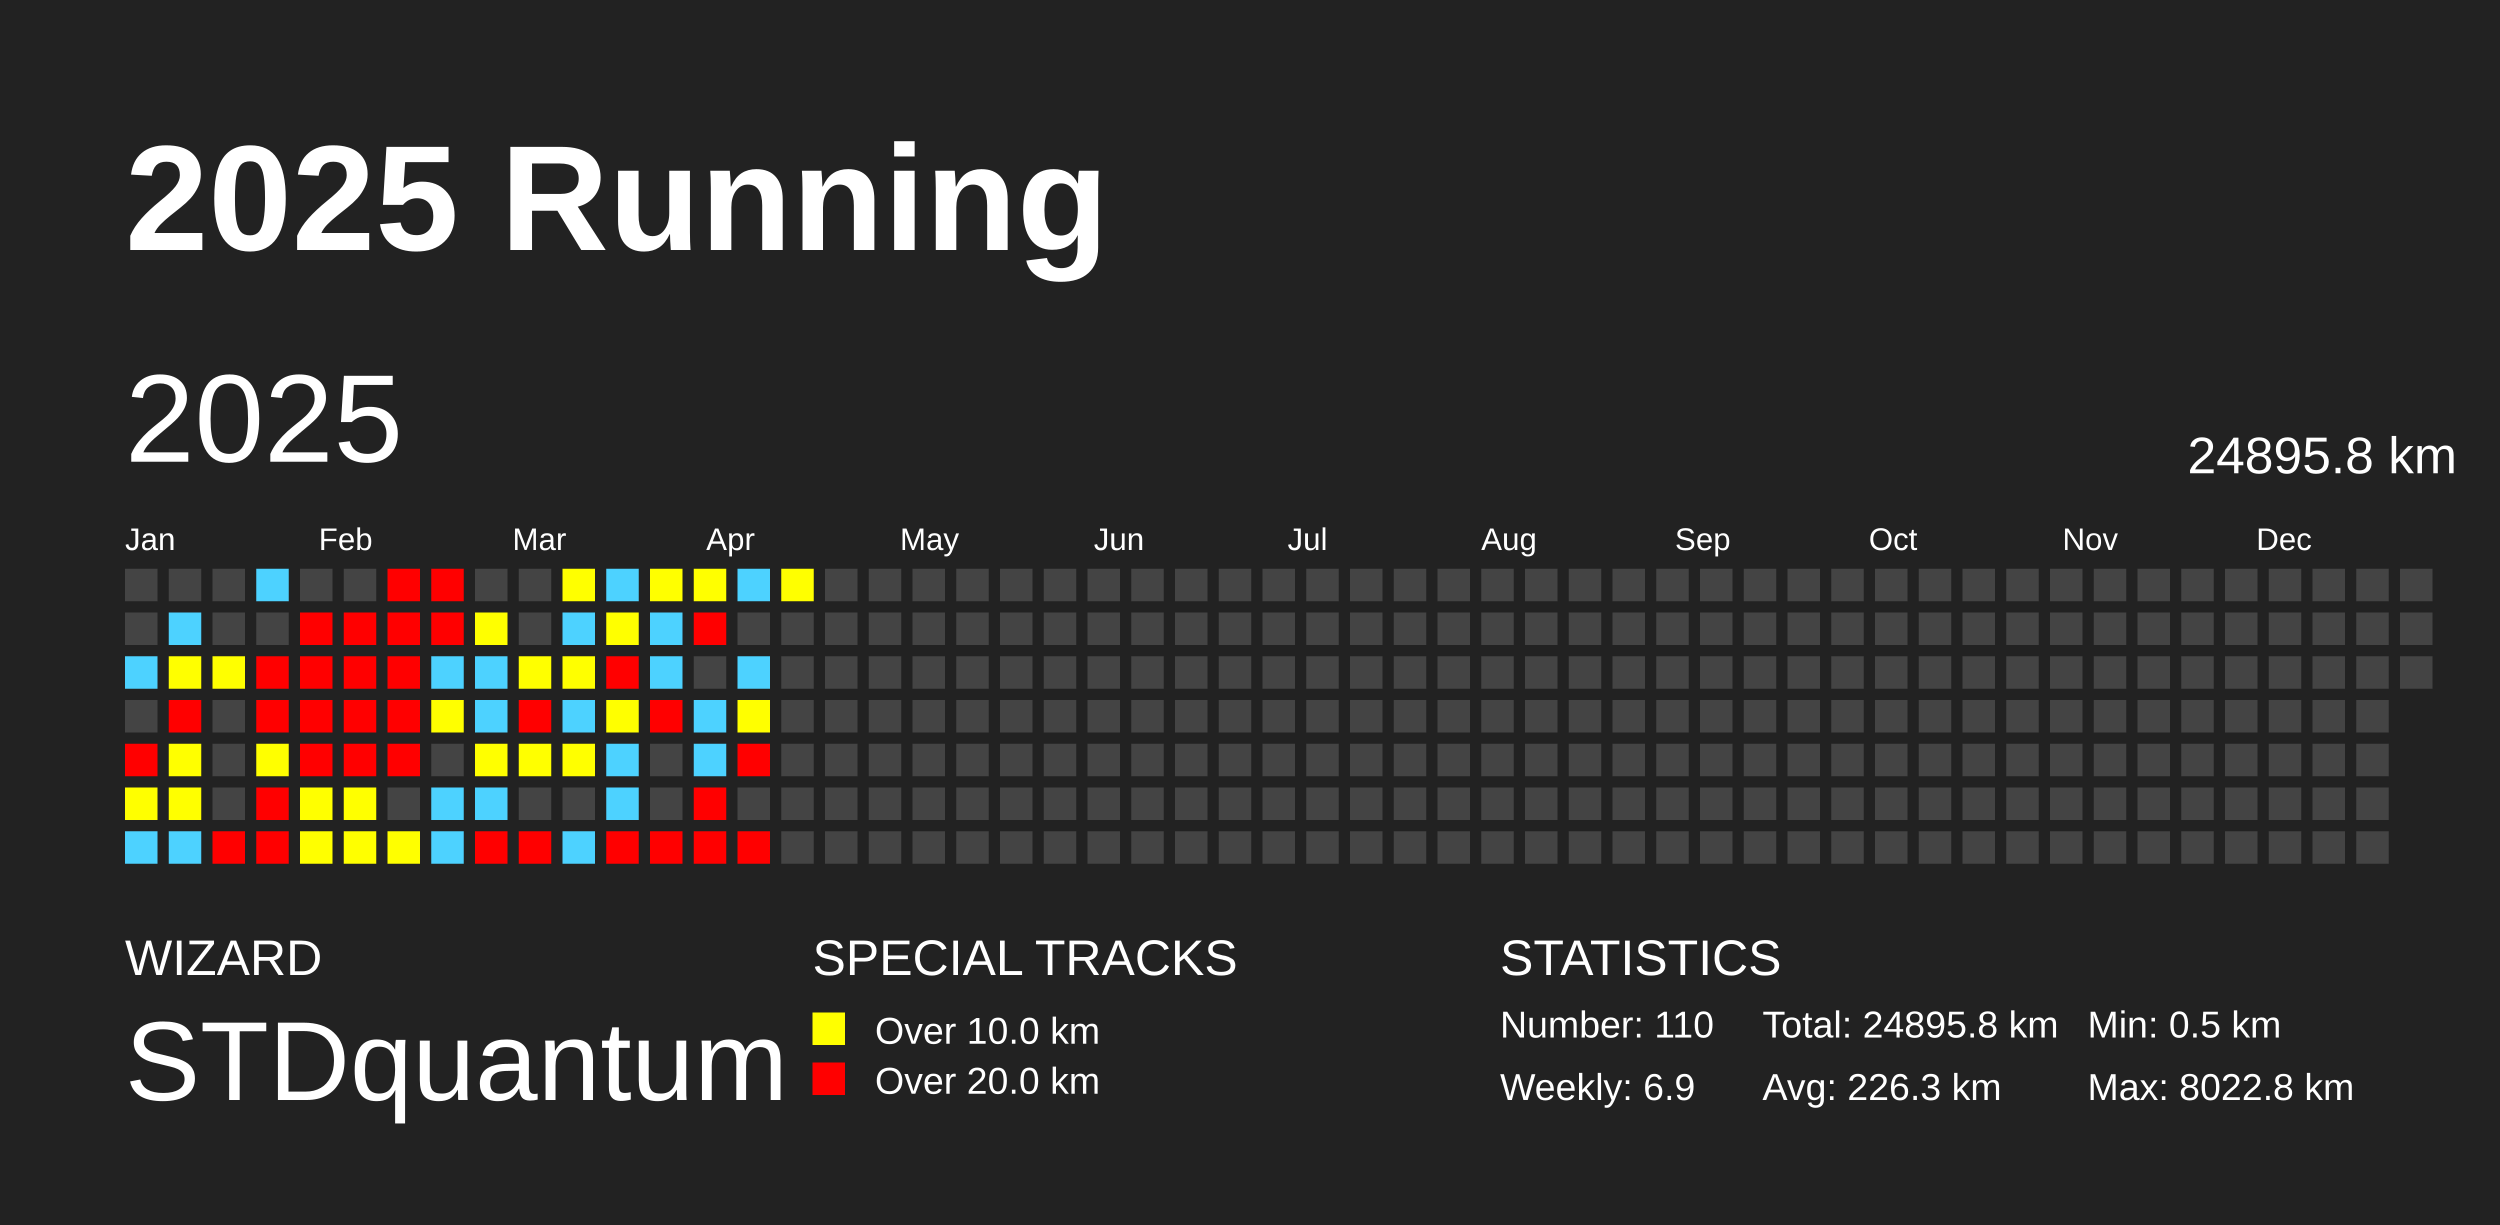
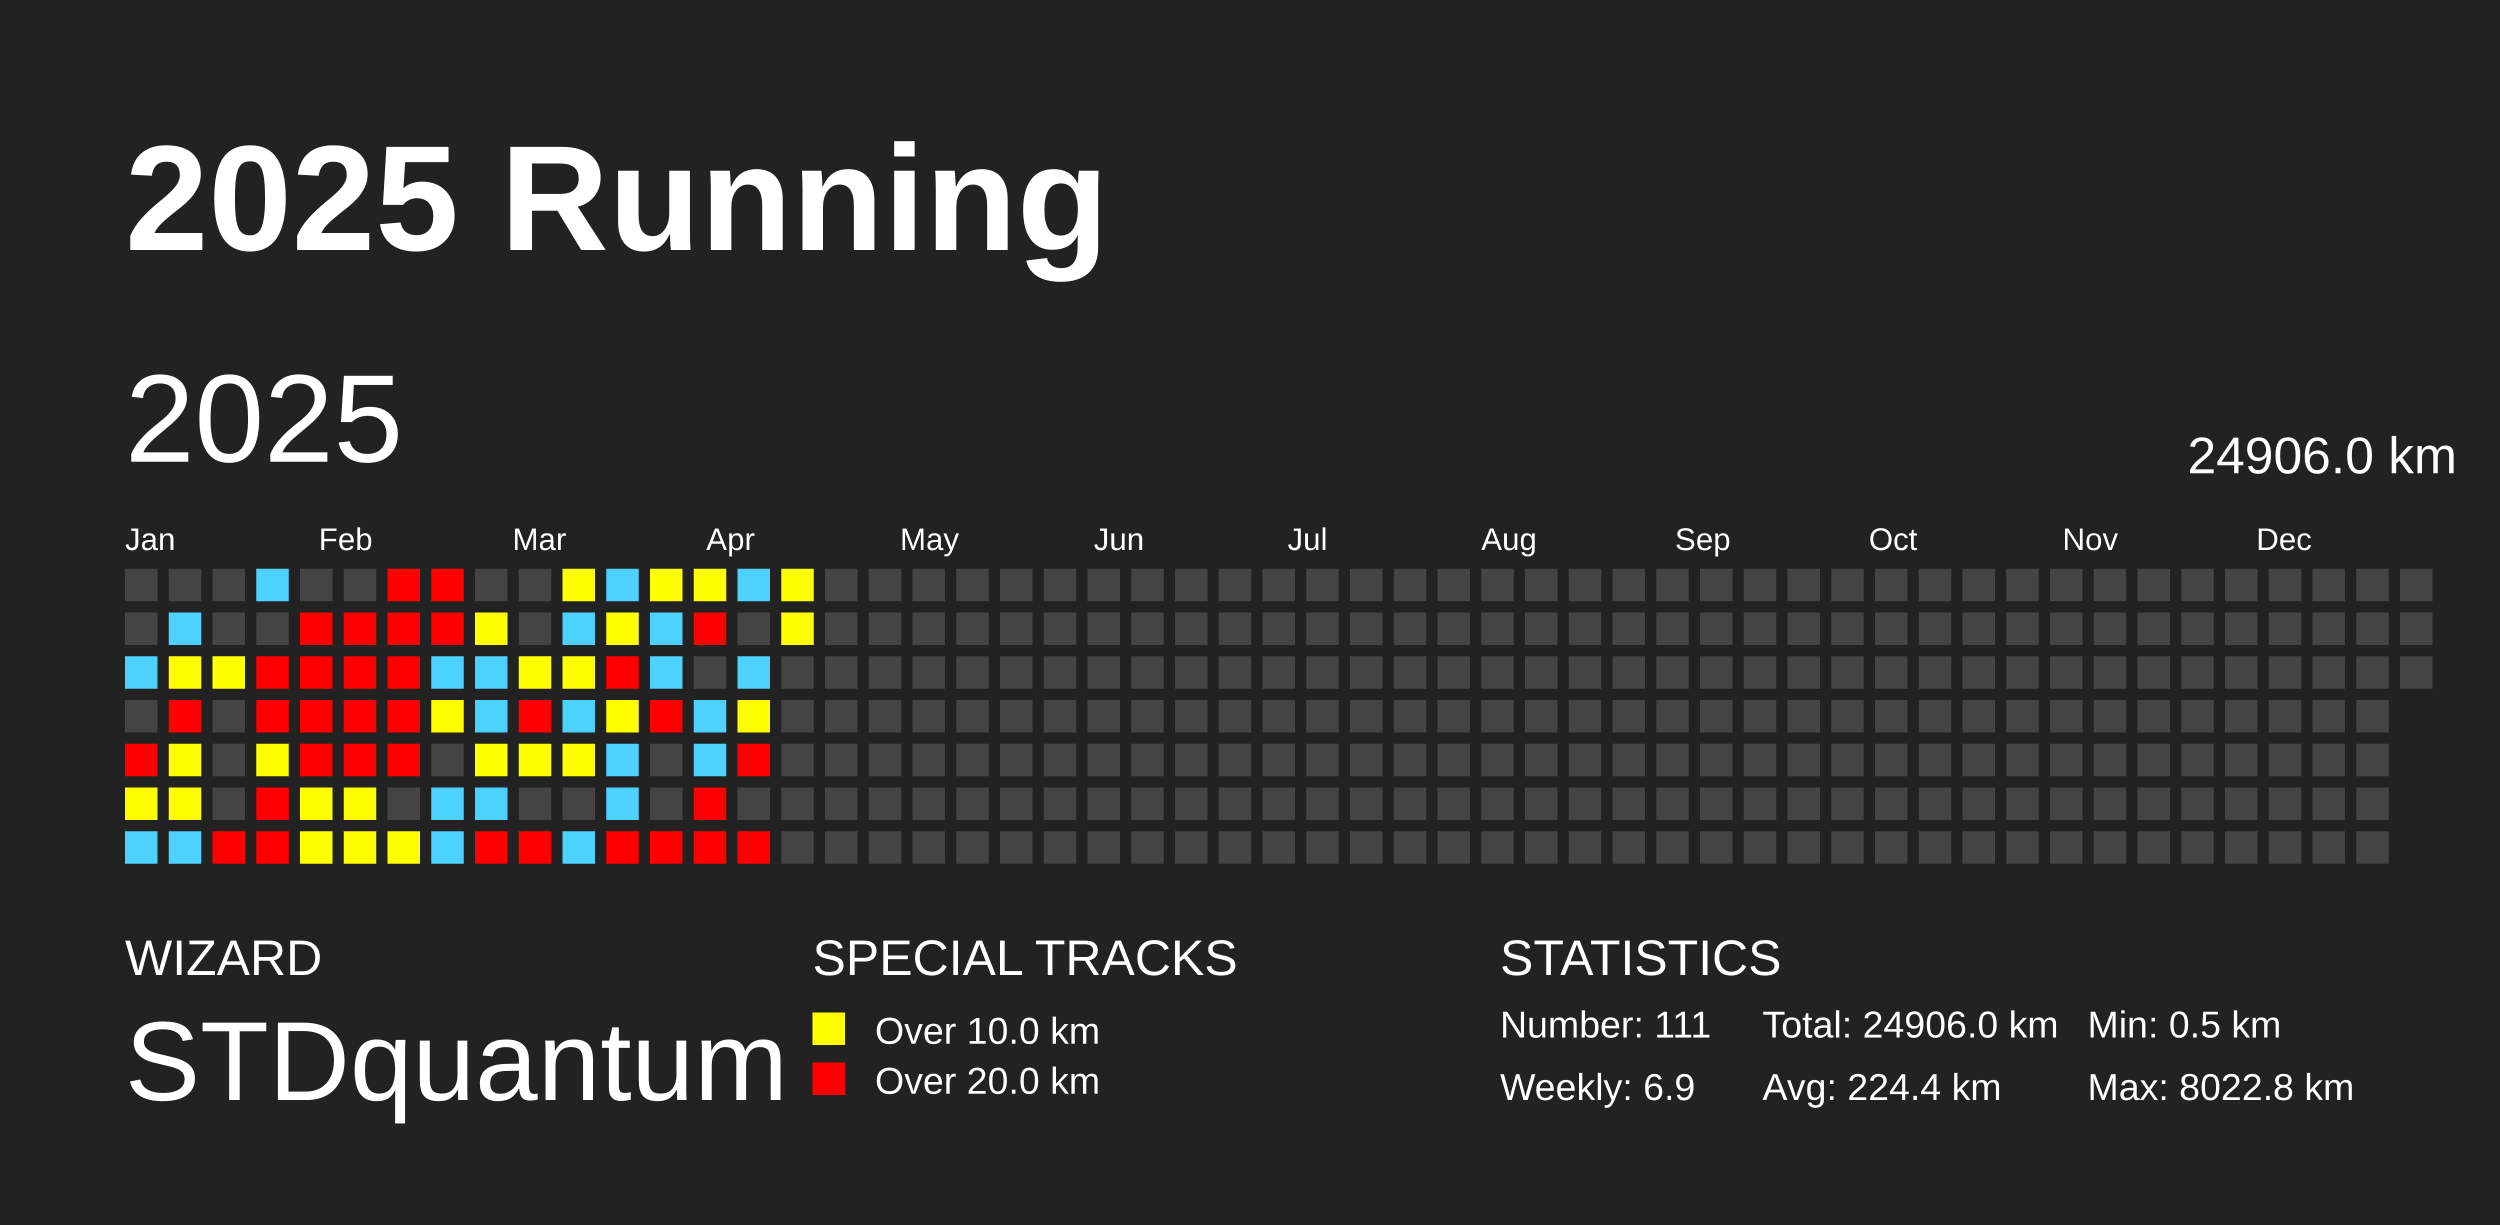
<svg xmlns="http://www.w3.org/2000/svg" baseProfile="full" height="98mm" version="1.1" viewBox="0,0,200,98" width="200mm">
  <defs />
  <rect fill="#222222" height="98" width="200" x="0" y="0" />
  <text fill="#FFFFFF" style="font-size:12px; font-family:Arial; font-weight:bold;" x="10" y="20">2025 Running</text>
  <text fill="#FFFFFF" style="font-size:4px; font-family:Arial" x="10" y="78">WIZARD</text>
  <text fill="#FFFFFF" style="font-size:9px; font-family:Arial" x="10" y="88">STDquantum</text>
  <text fill="#FFFFFF" style="font-size:4px; font-family:Arial" x="65" y="78">SPECIAL TRACKS</text>
  <rect fill="yellow" height="2.6" width="2.6" x="65" y="81" />
  <text fill="#FFFFFF" style="font-size:3px; font-family:Arial" x="70" y="83.5">Over 10.0 km</text>
  <rect fill="red" height="2.6" width="2.6" x="65" y="85" />
  <text fill="#FFFFFF" style="font-size:3px; font-family:Arial" x="70" y="87.5">Over 20.0 km</text>
  <text fill="#FFFFFF" style="font-size:4px; font-family:Arial" x="120" y="78">STATISTICS</text>
-   <text fill="#FFFFFF" style="font-size:3px; font-family:Arial" x="120" y="83">Number: 110</text>
+   <text fill="#FFFFFF" style="font-size:3px; font-family:Arial" x="120" y="83">Number: 111</text>
  <text fill="#FFFFFF" style="font-size:3px; font-family:Arial" x="120" y="88">Weekly: 6.9</text>
-   <text fill="#FFFFFF" style="font-size:3px; font-family:Arial" x="141" y="83">Total: 24895.8 km</text>
-   <text fill="#FFFFFF" style="font-size:3px; font-family:Arial" x="141" y="88">Avg: 226.3 km</text>
+   <text fill="#FFFFFF" style="font-size:3px; font-family:Arial" x="141" y="83">Total: 24906.0 km</text>
+   <text fill="#FFFFFF" style="font-size:3px; font-family:Arial" x="141" y="88">Avg: 224.4 km</text>
  <text fill="#FFFFFF" style="font-size:3px; font-family:Arial" x="167" y="83">Min: 0.5 km</text>
  <text fill="#FFFFFF" style="font-size:3px; font-family:Arial" x="167" y="88">Max: 8022.8 km</text>
  <text dominant-baseline="hanging" fill="#FFFFFF" style="font-size:10.0px; font-family:Arial;" x="10" y="30">2025</text>
-   <text dominant-baseline="hanging" fill="#FFFFFF" style="font-size:4.125px; font-family:Arial;" x="175" y="35">24895.8 km</text>
+   <text dominant-baseline="hanging" fill="#FFFFFF" style="font-size:4.125px; font-family:Arial;" x="175" y="35">24906.0 km</text>
  <text fill="#FFFFFF" style="font-size:2.5px; font-family:Arial" x="10.0" y="44">Jan</text>
  <text fill="#FFFFFF" style="font-size:2.5px; font-family:Arial" x="25.5" y="44">Feb</text>
  <text fill="#FFFFFF" style="font-size:2.5px; font-family:Arial" x="41.0" y="44">Mar</text>
  <text fill="#FFFFFF" style="font-size:2.5px; font-family:Arial" x="56.5" y="44">Apr</text>
  <text fill="#FFFFFF" style="font-size:2.5px; font-family:Arial" x="72.0" y="44">May</text>
  <text fill="#FFFFFF" style="font-size:2.5px; font-family:Arial" x="87.5" y="44">Jun</text>
  <text fill="#FFFFFF" style="font-size:2.5px; font-family:Arial" x="103.0" y="44">Jul</text>
  <text fill="#FFFFFF" style="font-size:2.5px; font-family:Arial" x="118.5" y="44">Aug</text>
  <text fill="#FFFFFF" style="font-size:2.5px; font-family:Arial" x="134.0" y="44">Sep</text>
  <text fill="#FFFFFF" style="font-size:2.5px; font-family:Arial" x="149.5" y="44">Oct</text>
  <text fill="#FFFFFF" style="font-size:2.5px; font-family:Arial" x="165.0" y="44">Nov</text>
  <text fill="#FFFFFF" style="font-size:2.5px; font-family:Arial" x="180.5" y="44">Dec</text>
  <rect fill="#444444" height="2.6" width="2.6" x="10.0" y="45.5" />
  <rect fill="#444444" height="2.6" width="2.6" x="10.0" y="49.0" />
  <rect fill="#4dd2ff" height="2.6" width="2.6" x="10.0" y="52.5" />
  <rect fill="#444444" height="2.6" width="2.6" x="10.0" y="56.0" />
  <rect fill="red" height="2.6" width="2.6" x="10.0" y="59.5" />
  <rect fill="#ffff00" height="2.6" width="2.6" x="10.0" y="63.0" />
  <rect fill="#4dd2ff" height="2.6" width="2.6" x="10.0" y="66.5" />
  <rect fill="#444444" height="2.6" width="2.6" x="13.5" y="45.5" />
  <rect fill="#4dd2ff" height="2.6" width="2.6" x="13.5" y="49.0" />
  <rect fill="#ffff00" height="2.6" width="2.6" x="13.5" y="52.5" />
  <rect fill="red" height="2.6" width="2.6" x="13.5" y="56.0" />
  <rect fill="#ffff00" height="2.6" width="2.6" x="13.5" y="59.5" />
  <rect fill="#ffff00" height="2.6" width="2.6" x="13.5" y="63.0" />
  <rect fill="#4dd2ff" height="2.6" width="2.6" x="13.5" y="66.5" />
  <rect fill="#444444" height="2.6" width="2.6" x="17.0" y="45.5" />
  <rect fill="#444444" height="2.6" width="2.6" x="17.0" y="49.0" />
  <rect fill="#ffff00" height="2.6" width="2.6" x="17.0" y="52.5" />
  <rect fill="#444444" height="2.6" width="2.6" x="17.0" y="56.0" />
  <rect fill="#444444" height="2.6" width="2.6" x="17.0" y="59.5" />
  <rect fill="#444444" height="2.6" width="2.6" x="17.0" y="63.0" />
  <rect fill="red" height="2.6" width="2.6" x="17.0" y="66.5" />
  <rect fill="#4dd2ff" height="2.6" width="2.6" x="20.5" y="45.5" />
  <rect fill="#444444" height="2.6" width="2.6" x="20.5" y="49.0" />
  <rect fill="red" height="2.6" width="2.6" x="20.5" y="52.5" />
  <rect fill="red" height="2.6" width="2.6" x="20.5" y="56.0" />
  <rect fill="#ffff00" height="2.6" width="2.6" x="20.5" y="59.5" />
  <rect fill="red" height="2.6" width="2.6" x="20.5" y="63.0" />
  <rect fill="red" height="2.6" width="2.6" x="20.5" y="66.5" />
  <rect fill="#444444" height="2.6" width="2.6" x="24.0" y="45.5" />
  <rect fill="red" height="2.6" width="2.6" x="24.0" y="49.0" />
  <rect fill="red" height="2.6" width="2.6" x="24.0" y="52.5" />
  <rect fill="red" height="2.6" width="2.6" x="24.0" y="56.0" />
  <rect fill="red" height="2.6" width="2.6" x="24.0" y="59.5" />
  <rect fill="#ffff00" height="2.6" width="2.6" x="24.0" y="63.0" />
  <rect fill="#ffff00" height="2.6" width="2.6" x="24.0" y="66.5" />
  <rect fill="#444444" height="2.6" width="2.6" x="27.5" y="45.5" />
  <rect fill="red" height="2.6" width="2.6" x="27.5" y="49.0" />
  <rect fill="red" height="2.6" width="2.6" x="27.5" y="52.5" />
  <rect fill="red" height="2.6" width="2.6" x="27.5" y="56.0" />
  <rect fill="red" height="2.6" width="2.6" x="27.5" y="59.5" />
  <rect fill="#ffff00" height="2.6" width="2.6" x="27.5" y="63.0" />
  <rect fill="#ffff00" height="2.6" width="2.6" x="27.5" y="66.5" />
  <rect fill="red" height="2.6" width="2.6" x="31.0" y="45.5" />
  <rect fill="red" height="2.6" width="2.6" x="31.0" y="49.0" />
  <rect fill="red" height="2.6" width="2.6" x="31.0" y="52.5" />
  <rect fill="red" height="2.6" width="2.6" x="31.0" y="56.0" />
  <rect fill="red" height="2.6" width="2.6" x="31.0" y="59.5" />
  <rect fill="#444444" height="2.6" width="2.6" x="31.0" y="63.0" />
  <rect fill="#ffff00" height="2.6" width="2.6" x="31.0" y="66.5" />
  <rect fill="red" height="2.6" width="2.6" x="34.5" y="45.5" />
  <rect fill="red" height="2.6" width="2.6" x="34.5" y="49.0" />
  <rect fill="#4dd2ff" height="2.6" width="2.6" x="34.5" y="52.5" />
  <rect fill="#ffff00" height="2.6" width="2.6" x="34.5" y="56.0" />
  <rect fill="#444444" height="2.6" width="2.6" x="34.5" y="59.5" />
  <rect fill="#4dd2ff" height="2.6" width="2.6" x="34.5" y="63.0" />
  <rect fill="#4dd2ff" height="2.6" width="2.6" x="34.5" y="66.5" />
  <rect fill="#444444" height="2.6" width="2.6" x="38.0" y="45.5" />
  <rect fill="#ffff00" height="2.6" width="2.6" x="38.0" y="49.0" />
  <rect fill="#4dd2ff" height="2.6" width="2.6" x="38.0" y="52.5" />
  <rect fill="#4dd2ff" height="2.6" width="2.6" x="38.0" y="56.0" />
  <rect fill="#ffff00" height="2.6" width="2.6" x="38.0" y="59.5" />
  <rect fill="#4dd2ff" height="2.6" width="2.6" x="38.0" y="63.0" />
  <rect fill="red" height="2.6" width="2.6" x="38.0" y="66.5" />
  <rect fill="#444444" height="2.6" width="2.6" x="41.5" y="45.5" />
  <rect fill="#444444" height="2.6" width="2.6" x="41.5" y="49.0" />
  <rect fill="#ffff00" height="2.6" width="2.6" x="41.5" y="52.5" />
  <rect fill="red" height="2.6" width="2.6" x="41.5" y="56.0" />
  <rect fill="#ffff00" height="2.6" width="2.6" x="41.5" y="59.5" />
  <rect fill="#444444" height="2.6" width="2.6" x="41.5" y="63.0" />
  <rect fill="red" height="2.6" width="2.6" x="41.5" y="66.5" />
  <rect fill="#ffff00" height="2.6" width="2.6" x="45.0" y="45.5" />
  <rect fill="#4dd2ff" height="2.6" width="2.6" x="45.0" y="49.0" />
  <rect fill="#ffff00" height="2.6" width="2.6" x="45.0" y="52.5" />
  <rect fill="#4dd2ff" height="2.6" width="2.6" x="45.0" y="56.0" />
  <rect fill="#ffff00" height="2.6" width="2.6" x="45.0" y="59.5" />
  <rect fill="#444444" height="2.6" width="2.6" x="45.0" y="63.0" />
  <rect fill="#4dd2ff" height="2.6" width="2.6" x="45.0" y="66.5" />
  <rect fill="#4dd2ff" height="2.6" width="2.6" x="48.5" y="45.5" />
  <rect fill="#ffff00" height="2.6" width="2.6" x="48.5" y="49.0" />
  <rect fill="red" height="2.6" width="2.6" x="48.5" y="52.5" />
  <rect fill="#ffff00" height="2.6" width="2.6" x="48.5" y="56.0" />
  <rect fill="#4dd2ff" height="2.6" width="2.6" x="48.5" y="59.5" />
  <rect fill="#4dd2ff" height="2.6" width="2.6" x="48.5" y="63.0" />
  <rect fill="red" height="2.6" width="2.6" x="48.5" y="66.5" />
  <rect fill="#ffff00" height="2.6" width="2.6" x="52.0" y="45.5" />
  <rect fill="#4dd2ff" height="2.6" width="2.6" x="52.0" y="49.0" />
  <rect fill="#4dd2ff" height="2.6" width="2.6" x="52.0" y="52.5" />
  <rect fill="red" height="2.6" width="2.6" x="52.0" y="56.0" />
  <rect fill="#444444" height="2.6" width="2.6" x="52.0" y="59.5" />
  <rect fill="#444444" height="2.6" width="2.6" x="52.0" y="63.0" />
  <rect fill="red" height="2.6" width="2.6" x="52.0" y="66.5" />
  <rect fill="#ffff00" height="2.6" width="2.6" x="55.5" y="45.5" />
  <rect fill="red" height="2.6" width="2.6" x="55.5" y="49.0" />
  <rect fill="#444444" height="2.6" width="2.6" x="55.5" y="52.5" />
  <rect fill="#4dd2ff" height="2.6" width="2.6" x="55.5" y="56.0" />
  <rect fill="#4dd2ff" height="2.6" width="2.6" x="55.5" y="59.5" />
  <rect fill="red" height="2.6" width="2.6" x="55.5" y="63.0" />
  <rect fill="red" height="2.6" width="2.6" x="55.5" y="66.5" />
  <rect fill="#4dd2ff" height="2.6" width="2.6" x="59.0" y="45.5" />
  <rect fill="#444444" height="2.6" width="2.6" x="59.0" y="49.0" />
  <rect fill="#4dd2ff" height="2.6" width="2.6" x="59.0" y="52.5" />
  <rect fill="#ffff00" height="2.6" width="2.6" x="59.0" y="56.0" />
  <rect fill="red" height="2.6" width="2.6" x="59.0" y="59.5" />
  <rect fill="#444444" height="2.6" width="2.6" x="59.0" y="63.0" />
  <rect fill="red" height="2.6" width="2.6" x="59.0" y="66.5" />
  <rect fill="#ffff00" height="2.6" width="2.6" x="62.5" y="45.5" />
-   <rect fill="#444444" height="2.6" width="2.6" x="62.5" y="49.0" />
+   <rect fill="#ffff00" height="2.6" width="2.6" x="62.5" y="49.0" />
  <rect fill="#444444" height="2.6" width="2.6" x="62.5" y="52.5" />
  <rect fill="#444444" height="2.6" width="2.6" x="62.5" y="56.0" />
  <rect fill="#444444" height="2.6" width="2.6" x="62.5" y="59.5" />
  <rect fill="#444444" height="2.6" width="2.6" x="62.5" y="63.0" />
  <rect fill="#444444" height="2.6" width="2.6" x="62.5" y="66.5" />
  <rect fill="#444444" height="2.6" width="2.6" x="66.0" y="45.5" />
  <rect fill="#444444" height="2.6" width="2.6" x="66.0" y="49.0" />
  <rect fill="#444444" height="2.6" width="2.6" x="66.0" y="52.5" />
  <rect fill="#444444" height="2.6" width="2.6" x="66.0" y="56.0" />
  <rect fill="#444444" height="2.6" width="2.6" x="66.0" y="59.5" />
  <rect fill="#444444" height="2.6" width="2.6" x="66.0" y="63.0" />
  <rect fill="#444444" height="2.6" width="2.6" x="66.0" y="66.5" />
  <rect fill="#444444" height="2.6" width="2.6" x="69.5" y="45.5" />
  <rect fill="#444444" height="2.6" width="2.6" x="69.5" y="49.0" />
  <rect fill="#444444" height="2.6" width="2.6" x="69.5" y="52.5" />
  <rect fill="#444444" height="2.6" width="2.6" x="69.5" y="56.0" />
  <rect fill="#444444" height="2.6" width="2.6" x="69.5" y="59.5" />
  <rect fill="#444444" height="2.6" width="2.6" x="69.5" y="63.0" />
  <rect fill="#444444" height="2.6" width="2.6" x="69.5" y="66.5" />
  <rect fill="#444444" height="2.6" width="2.6" x="73.0" y="45.5" />
  <rect fill="#444444" height="2.6" width="2.6" x="73.0" y="49.0" />
  <rect fill="#444444" height="2.6" width="2.6" x="73.0" y="52.5" />
  <rect fill="#444444" height="2.6" width="2.6" x="73.0" y="56.0" />
  <rect fill="#444444" height="2.6" width="2.6" x="73.0" y="59.5" />
  <rect fill="#444444" height="2.6" width="2.6" x="73.0" y="63.0" />
  <rect fill="#444444" height="2.6" width="2.6" x="73.0" y="66.5" />
  <rect fill="#444444" height="2.6" width="2.6" x="76.5" y="45.5" />
  <rect fill="#444444" height="2.6" width="2.6" x="76.5" y="49.0" />
  <rect fill="#444444" height="2.6" width="2.6" x="76.5" y="52.5" />
  <rect fill="#444444" height="2.6" width="2.6" x="76.5" y="56.0" />
  <rect fill="#444444" height="2.6" width="2.6" x="76.5" y="59.5" />
  <rect fill="#444444" height="2.6" width="2.6" x="76.5" y="63.0" />
  <rect fill="#444444" height="2.6" width="2.6" x="76.5" y="66.5" />
  <rect fill="#444444" height="2.6" width="2.6" x="80.0" y="45.5" />
  <rect fill="#444444" height="2.6" width="2.6" x="80.0" y="49.0" />
  <rect fill="#444444" height="2.6" width="2.6" x="80.0" y="52.5" />
  <rect fill="#444444" height="2.6" width="2.6" x="80.0" y="56.0" />
  <rect fill="#444444" height="2.6" width="2.6" x="80.0" y="59.5" />
  <rect fill="#444444" height="2.6" width="2.6" x="80.0" y="63.0" />
  <rect fill="#444444" height="2.6" width="2.6" x="80.0" y="66.5" />
  <rect fill="#444444" height="2.6" width="2.6" x="83.5" y="45.5" />
  <rect fill="#444444" height="2.6" width="2.6" x="83.5" y="49.0" />
  <rect fill="#444444" height="2.6" width="2.6" x="83.5" y="52.5" />
  <rect fill="#444444" height="2.6" width="2.6" x="83.5" y="56.0" />
  <rect fill="#444444" height="2.6" width="2.6" x="83.5" y="59.5" />
  <rect fill="#444444" height="2.6" width="2.6" x="83.5" y="63.0" />
  <rect fill="#444444" height="2.6" width="2.6" x="83.5" y="66.5" />
  <rect fill="#444444" height="2.6" width="2.6" x="87.0" y="45.5" />
  <rect fill="#444444" height="2.6" width="2.6" x="87.0" y="49.0" />
  <rect fill="#444444" height="2.6" width="2.6" x="87.0" y="52.5" />
  <rect fill="#444444" height="2.6" width="2.6" x="87.0" y="56.0" />
  <rect fill="#444444" height="2.6" width="2.6" x="87.0" y="59.5" />
  <rect fill="#444444" height="2.6" width="2.6" x="87.0" y="63.0" />
  <rect fill="#444444" height="2.6" width="2.6" x="87.0" y="66.5" />
  <rect fill="#444444" height="2.6" width="2.6" x="90.5" y="45.5" />
  <rect fill="#444444" height="2.6" width="2.6" x="90.5" y="49.0" />
  <rect fill="#444444" height="2.6" width="2.6" x="90.5" y="52.5" />
  <rect fill="#444444" height="2.6" width="2.6" x="90.5" y="56.0" />
  <rect fill="#444444" height="2.6" width="2.6" x="90.5" y="59.5" />
  <rect fill="#444444" height="2.6" width="2.6" x="90.5" y="63.0" />
  <rect fill="#444444" height="2.6" width="2.6" x="90.5" y="66.5" />
  <rect fill="#444444" height="2.6" width="2.6" x="94.0" y="45.5" />
  <rect fill="#444444" height="2.6" width="2.6" x="94.0" y="49.0" />
  <rect fill="#444444" height="2.6" width="2.6" x="94.0" y="52.5" />
  <rect fill="#444444" height="2.6" width="2.6" x="94.0" y="56.0" />
  <rect fill="#444444" height="2.6" width="2.6" x="94.0" y="59.5" />
  <rect fill="#444444" height="2.6" width="2.6" x="94.0" y="63.0" />
  <rect fill="#444444" height="2.6" width="2.6" x="94.0" y="66.5" />
  <rect fill="#444444" height="2.6" width="2.6" x="97.5" y="45.5" />
  <rect fill="#444444" height="2.6" width="2.6" x="97.5" y="49.0" />
  <rect fill="#444444" height="2.6" width="2.6" x="97.5" y="52.5" />
  <rect fill="#444444" height="2.6" width="2.6" x="97.5" y="56.0" />
  <rect fill="#444444" height="2.6" width="2.6" x="97.5" y="59.5" />
  <rect fill="#444444" height="2.6" width="2.6" x="97.5" y="63.0" />
  <rect fill="#444444" height="2.6" width="2.6" x="97.5" y="66.5" />
  <rect fill="#444444" height="2.6" width="2.6" x="101.0" y="45.5" />
  <rect fill="#444444" height="2.6" width="2.6" x="101.0" y="49.0" />
  <rect fill="#444444" height="2.6" width="2.6" x="101.0" y="52.5" />
  <rect fill="#444444" height="2.6" width="2.6" x="101.0" y="56.0" />
  <rect fill="#444444" height="2.6" width="2.6" x="101.0" y="59.5" />
  <rect fill="#444444" height="2.6" width="2.6" x="101.0" y="63.0" />
  <rect fill="#444444" height="2.6" width="2.6" x="101.0" y="66.5" />
  <rect fill="#444444" height="2.6" width="2.6" x="104.5" y="45.5" />
  <rect fill="#444444" height="2.6" width="2.6" x="104.5" y="49.0" />
  <rect fill="#444444" height="2.6" width="2.6" x="104.5" y="52.5" />
  <rect fill="#444444" height="2.6" width="2.6" x="104.5" y="56.0" />
  <rect fill="#444444" height="2.6" width="2.6" x="104.5" y="59.5" />
  <rect fill="#444444" height="2.6" width="2.6" x="104.5" y="63.0" />
  <rect fill="#444444" height="2.6" width="2.6" x="104.5" y="66.5" />
  <rect fill="#444444" height="2.6" width="2.6" x="108.0" y="45.5" />
  <rect fill="#444444" height="2.6" width="2.6" x="108.0" y="49.0" />
  <rect fill="#444444" height="2.6" width="2.6" x="108.0" y="52.5" />
  <rect fill="#444444" height="2.6" width="2.6" x="108.0" y="56.0" />
  <rect fill="#444444" height="2.6" width="2.6" x="108.0" y="59.5" />
  <rect fill="#444444" height="2.6" width="2.6" x="108.0" y="63.0" />
  <rect fill="#444444" height="2.6" width="2.6" x="108.0" y="66.5" />
  <rect fill="#444444" height="2.6" width="2.6" x="111.5" y="45.5" />
  <rect fill="#444444" height="2.6" width="2.6" x="111.5" y="49.0" />
  <rect fill="#444444" height="2.6" width="2.6" x="111.5" y="52.5" />
  <rect fill="#444444" height="2.6" width="2.6" x="111.5" y="56.0" />
  <rect fill="#444444" height="2.6" width="2.6" x="111.5" y="59.5" />
  <rect fill="#444444" height="2.6" width="2.6" x="111.5" y="63.0" />
  <rect fill="#444444" height="2.6" width="2.6" x="111.5" y="66.5" />
  <rect fill="#444444" height="2.6" width="2.6" x="115.0" y="45.5" />
  <rect fill="#444444" height="2.6" width="2.6" x="115.0" y="49.0" />
  <rect fill="#444444" height="2.6" width="2.6" x="115.0" y="52.5" />
  <rect fill="#444444" height="2.6" width="2.6" x="115.0" y="56.0" />
  <rect fill="#444444" height="2.6" width="2.6" x="115.0" y="59.5" />
  <rect fill="#444444" height="2.6" width="2.6" x="115.0" y="63.0" />
  <rect fill="#444444" height="2.6" width="2.6" x="115.0" y="66.5" />
  <rect fill="#444444" height="2.6" width="2.6" x="118.5" y="45.5" />
  <rect fill="#444444" height="2.6" width="2.6" x="118.5" y="49.0" />
  <rect fill="#444444" height="2.6" width="2.6" x="118.5" y="52.5" />
  <rect fill="#444444" height="2.6" width="2.6" x="118.5" y="56.0" />
  <rect fill="#444444" height="2.6" width="2.6" x="118.5" y="59.5" />
  <rect fill="#444444" height="2.6" width="2.6" x="118.5" y="63.0" />
  <rect fill="#444444" height="2.6" width="2.6" x="118.5" y="66.5" />
  <rect fill="#444444" height="2.6" width="2.6" x="122.0" y="45.5" />
  <rect fill="#444444" height="2.6" width="2.6" x="122.0" y="49.0" />
  <rect fill="#444444" height="2.6" width="2.6" x="122.0" y="52.5" />
  <rect fill="#444444" height="2.6" width="2.6" x="122.0" y="56.0" />
  <rect fill="#444444" height="2.6" width="2.6" x="122.0" y="59.5" />
  <rect fill="#444444" height="2.6" width="2.6" x="122.0" y="63.0" />
  <rect fill="#444444" height="2.6" width="2.6" x="122.0" y="66.5" />
  <rect fill="#444444" height="2.6" width="2.6" x="125.5" y="45.5" />
  <rect fill="#444444" height="2.6" width="2.6" x="125.5" y="49.0" />
  <rect fill="#444444" height="2.6" width="2.6" x="125.5" y="52.5" />
  <rect fill="#444444" height="2.6" width="2.6" x="125.5" y="56.0" />
  <rect fill="#444444" height="2.6" width="2.6" x="125.5" y="59.5" />
  <rect fill="#444444" height="2.6" width="2.6" x="125.5" y="63.0" />
  <rect fill="#444444" height="2.6" width="2.6" x="125.5" y="66.5" />
  <rect fill="#444444" height="2.6" width="2.6" x="129.0" y="45.5" />
  <rect fill="#444444" height="2.6" width="2.6" x="129.0" y="49.0" />
  <rect fill="#444444" height="2.6" width="2.6" x="129.0" y="52.5" />
  <rect fill="#444444" height="2.6" width="2.6" x="129.0" y="56.0" />
  <rect fill="#444444" height="2.6" width="2.6" x="129.0" y="59.5" />
  <rect fill="#444444" height="2.6" width="2.6" x="129.0" y="63.0" />
  <rect fill="#444444" height="2.6" width="2.6" x="129.0" y="66.5" />
  <rect fill="#444444" height="2.6" width="2.6" x="132.5" y="45.5" />
  <rect fill="#444444" height="2.6" width="2.6" x="132.5" y="49.0" />
  <rect fill="#444444" height="2.6" width="2.6" x="132.5" y="52.5" />
  <rect fill="#444444" height="2.6" width="2.6" x="132.5" y="56.0" />
  <rect fill="#444444" height="2.6" width="2.6" x="132.5" y="59.5" />
  <rect fill="#444444" height="2.6" width="2.6" x="132.5" y="63.0" />
  <rect fill="#444444" height="2.6" width="2.6" x="132.5" y="66.5" />
  <rect fill="#444444" height="2.6" width="2.6" x="136.0" y="45.5" />
  <rect fill="#444444" height="2.6" width="2.6" x="136.0" y="49.0" />
  <rect fill="#444444" height="2.6" width="2.6" x="136.0" y="52.5" />
  <rect fill="#444444" height="2.6" width="2.6" x="136.0" y="56.0" />
  <rect fill="#444444" height="2.6" width="2.6" x="136.0" y="59.5" />
  <rect fill="#444444" height="2.6" width="2.6" x="136.0" y="63.0" />
  <rect fill="#444444" height="2.6" width="2.6" x="136.0" y="66.5" />
  <rect fill="#444444" height="2.6" width="2.6" x="139.5" y="45.5" />
  <rect fill="#444444" height="2.6" width="2.6" x="139.5" y="49.0" />
  <rect fill="#444444" height="2.6" width="2.6" x="139.5" y="52.5" />
  <rect fill="#444444" height="2.6" width="2.6" x="139.5" y="56.0" />
  <rect fill="#444444" height="2.6" width="2.6" x="139.5" y="59.5" />
  <rect fill="#444444" height="2.6" width="2.6" x="139.5" y="63.0" />
  <rect fill="#444444" height="2.6" width="2.6" x="139.5" y="66.5" />
  <rect fill="#444444" height="2.6" width="2.6" x="143.0" y="45.5" />
  <rect fill="#444444" height="2.6" width="2.6" x="143.0" y="49.0" />
  <rect fill="#444444" height="2.6" width="2.6" x="143.0" y="52.5" />
  <rect fill="#444444" height="2.6" width="2.6" x="143.0" y="56.0" />
  <rect fill="#444444" height="2.6" width="2.6" x="143.0" y="59.5" />
  <rect fill="#444444" height="2.6" width="2.6" x="143.0" y="63.0" />
  <rect fill="#444444" height="2.6" width="2.6" x="143.0" y="66.5" />
  <rect fill="#444444" height="2.6" width="2.6" x="146.5" y="45.5" />
  <rect fill="#444444" height="2.6" width="2.6" x="146.5" y="49.0" />
  <rect fill="#444444" height="2.6" width="2.6" x="146.5" y="52.5" />
  <rect fill="#444444" height="2.6" width="2.6" x="146.5" y="56.0" />
  <rect fill="#444444" height="2.6" width="2.6" x="146.5" y="59.5" />
  <rect fill="#444444" height="2.6" width="2.6" x="146.5" y="63.0" />
  <rect fill="#444444" height="2.6" width="2.6" x="146.5" y="66.5" />
  <rect fill="#444444" height="2.6" width="2.6" x="150.0" y="45.5" />
  <rect fill="#444444" height="2.6" width="2.6" x="150.0" y="49.0" />
  <rect fill="#444444" height="2.6" width="2.6" x="150.0" y="52.5" />
  <rect fill="#444444" height="2.6" width="2.6" x="150.0" y="56.0" />
  <rect fill="#444444" height="2.6" width="2.6" x="150.0" y="59.5" />
  <rect fill="#444444" height="2.6" width="2.6" x="150.0" y="63.0" />
  <rect fill="#444444" height="2.6" width="2.6" x="150.0" y="66.5" />
  <rect fill="#444444" height="2.6" width="2.6" x="153.5" y="45.5" />
  <rect fill="#444444" height="2.6" width="2.6" x="153.5" y="49.0" />
  <rect fill="#444444" height="2.6" width="2.6" x="153.5" y="52.5" />
  <rect fill="#444444" height="2.6" width="2.6" x="153.5" y="56.0" />
  <rect fill="#444444" height="2.6" width="2.6" x="153.5" y="59.5" />
  <rect fill="#444444" height="2.6" width="2.6" x="153.5" y="63.0" />
  <rect fill="#444444" height="2.6" width="2.6" x="153.5" y="66.5" />
  <rect fill="#444444" height="2.6" width="2.6" x="157.0" y="45.5" />
  <rect fill="#444444" height="2.6" width="2.6" x="157.0" y="49.0" />
  <rect fill="#444444" height="2.6" width="2.6" x="157.0" y="52.5" />
  <rect fill="#444444" height="2.6" width="2.6" x="157.0" y="56.0" />
  <rect fill="#444444" height="2.6" width="2.6" x="157.0" y="59.5" />
  <rect fill="#444444" height="2.6" width="2.6" x="157.0" y="63.0" />
  <rect fill="#444444" height="2.6" width="2.6" x="157.0" y="66.5" />
  <rect fill="#444444" height="2.6" width="2.6" x="160.5" y="45.5" />
  <rect fill="#444444" height="2.6" width="2.6" x="160.5" y="49.0" />
  <rect fill="#444444" height="2.6" width="2.6" x="160.5" y="52.5" />
  <rect fill="#444444" height="2.6" width="2.6" x="160.5" y="56.0" />
  <rect fill="#444444" height="2.6" width="2.6" x="160.5" y="59.5" />
  <rect fill="#444444" height="2.6" width="2.6" x="160.5" y="63.0" />
  <rect fill="#444444" height="2.6" width="2.6" x="160.5" y="66.5" />
  <rect fill="#444444" height="2.6" width="2.6" x="164.0" y="45.5" />
  <rect fill="#444444" height="2.6" width="2.6" x="164.0" y="49.0" />
  <rect fill="#444444" height="2.6" width="2.6" x="164.0" y="52.5" />
  <rect fill="#444444" height="2.6" width="2.6" x="164.0" y="56.0" />
  <rect fill="#444444" height="2.6" width="2.6" x="164.0" y="59.5" />
  <rect fill="#444444" height="2.6" width="2.6" x="164.0" y="63.0" />
  <rect fill="#444444" height="2.6" width="2.6" x="164.0" y="66.5" />
  <rect fill="#444444" height="2.6" width="2.6" x="167.5" y="45.5" />
  <rect fill="#444444" height="2.6" width="2.6" x="167.5" y="49.0" />
  <rect fill="#444444" height="2.6" width="2.6" x="167.5" y="52.5" />
  <rect fill="#444444" height="2.6" width="2.6" x="167.5" y="56.0" />
  <rect fill="#444444" height="2.6" width="2.6" x="167.5" y="59.5" />
  <rect fill="#444444" height="2.6" width="2.6" x="167.5" y="63.0" />
  <rect fill="#444444" height="2.6" width="2.6" x="167.5" y="66.5" />
  <rect fill="#444444" height="2.6" width="2.6" x="171.0" y="45.5" />
  <rect fill="#444444" height="2.6" width="2.6" x="171.0" y="49.0" />
  <rect fill="#444444" height="2.6" width="2.6" x="171.0" y="52.5" />
  <rect fill="#444444" height="2.6" width="2.6" x="171.0" y="56.0" />
  <rect fill="#444444" height="2.6" width="2.6" x="171.0" y="59.5" />
  <rect fill="#444444" height="2.6" width="2.6" x="171.0" y="63.0" />
  <rect fill="#444444" height="2.6" width="2.6" x="171.0" y="66.5" />
  <rect fill="#444444" height="2.6" width="2.6" x="174.5" y="45.5" />
  <rect fill="#444444" height="2.6" width="2.6" x="174.5" y="49.0" />
  <rect fill="#444444" height="2.6" width="2.6" x="174.5" y="52.5" />
  <rect fill="#444444" height="2.6" width="2.6" x="174.5" y="56.0" />
  <rect fill="#444444" height="2.6" width="2.6" x="174.5" y="59.5" />
  <rect fill="#444444" height="2.6" width="2.6" x="174.5" y="63.0" />
  <rect fill="#444444" height="2.6" width="2.6" x="174.5" y="66.5" />
  <rect fill="#444444" height="2.6" width="2.6" x="178.0" y="45.5" />
  <rect fill="#444444" height="2.6" width="2.6" x="178.0" y="49.0" />
  <rect fill="#444444" height="2.6" width="2.6" x="178.0" y="52.5" />
  <rect fill="#444444" height="2.6" width="2.6" x="178.0" y="56.0" />
  <rect fill="#444444" height="2.6" width="2.6" x="178.0" y="59.5" />
  <rect fill="#444444" height="2.6" width="2.6" x="178.0" y="63.0" />
  <rect fill="#444444" height="2.6" width="2.6" x="178.0" y="66.5" />
  <rect fill="#444444" height="2.6" width="2.6" x="181.5" y="45.5" />
  <rect fill="#444444" height="2.6" width="2.6" x="181.5" y="49.0" />
  <rect fill="#444444" height="2.6" width="2.6" x="181.5" y="52.5" />
  <rect fill="#444444" height="2.6" width="2.6" x="181.5" y="56.0" />
  <rect fill="#444444" height="2.6" width="2.6" x="181.5" y="59.5" />
  <rect fill="#444444" height="2.6" width="2.6" x="181.5" y="63.0" />
  <rect fill="#444444" height="2.6" width="2.6" x="181.5" y="66.5" />
  <rect fill="#444444" height="2.6" width="2.6" x="185.0" y="45.5" />
  <rect fill="#444444" height="2.6" width="2.6" x="185.0" y="49.0" />
  <rect fill="#444444" height="2.6" width="2.6" x="185.0" y="52.5" />
  <rect fill="#444444" height="2.6" width="2.6" x="185.0" y="56.0" />
  <rect fill="#444444" height="2.6" width="2.6" x="185.0" y="59.5" />
  <rect fill="#444444" height="2.6" width="2.6" x="185.0" y="63.0" />
  <rect fill="#444444" height="2.6" width="2.6" x="185.0" y="66.5" />
  <rect fill="#444444" height="2.6" width="2.6" x="188.5" y="45.5" />
  <rect fill="#444444" height="2.6" width="2.6" x="188.5" y="49.0" />
  <rect fill="#444444" height="2.6" width="2.6" x="188.5" y="52.5" />
  <rect fill="#444444" height="2.6" width="2.6" x="188.5" y="56.0" />
  <rect fill="#444444" height="2.6" width="2.6" x="188.5" y="59.5" />
  <rect fill="#444444" height="2.6" width="2.6" x="188.5" y="63.0" />
  <rect fill="#444444" height="2.6" width="2.6" x="188.5" y="66.5" />
  <rect fill="#444444" height="2.6" width="2.6" x="192.0" y="45.5" />
  <rect fill="#444444" height="2.6" width="2.6" x="192.0" y="49.0" />
  <rect fill="#444444" height="2.6" width="2.6" x="192.0" y="52.5" />
</svg>
